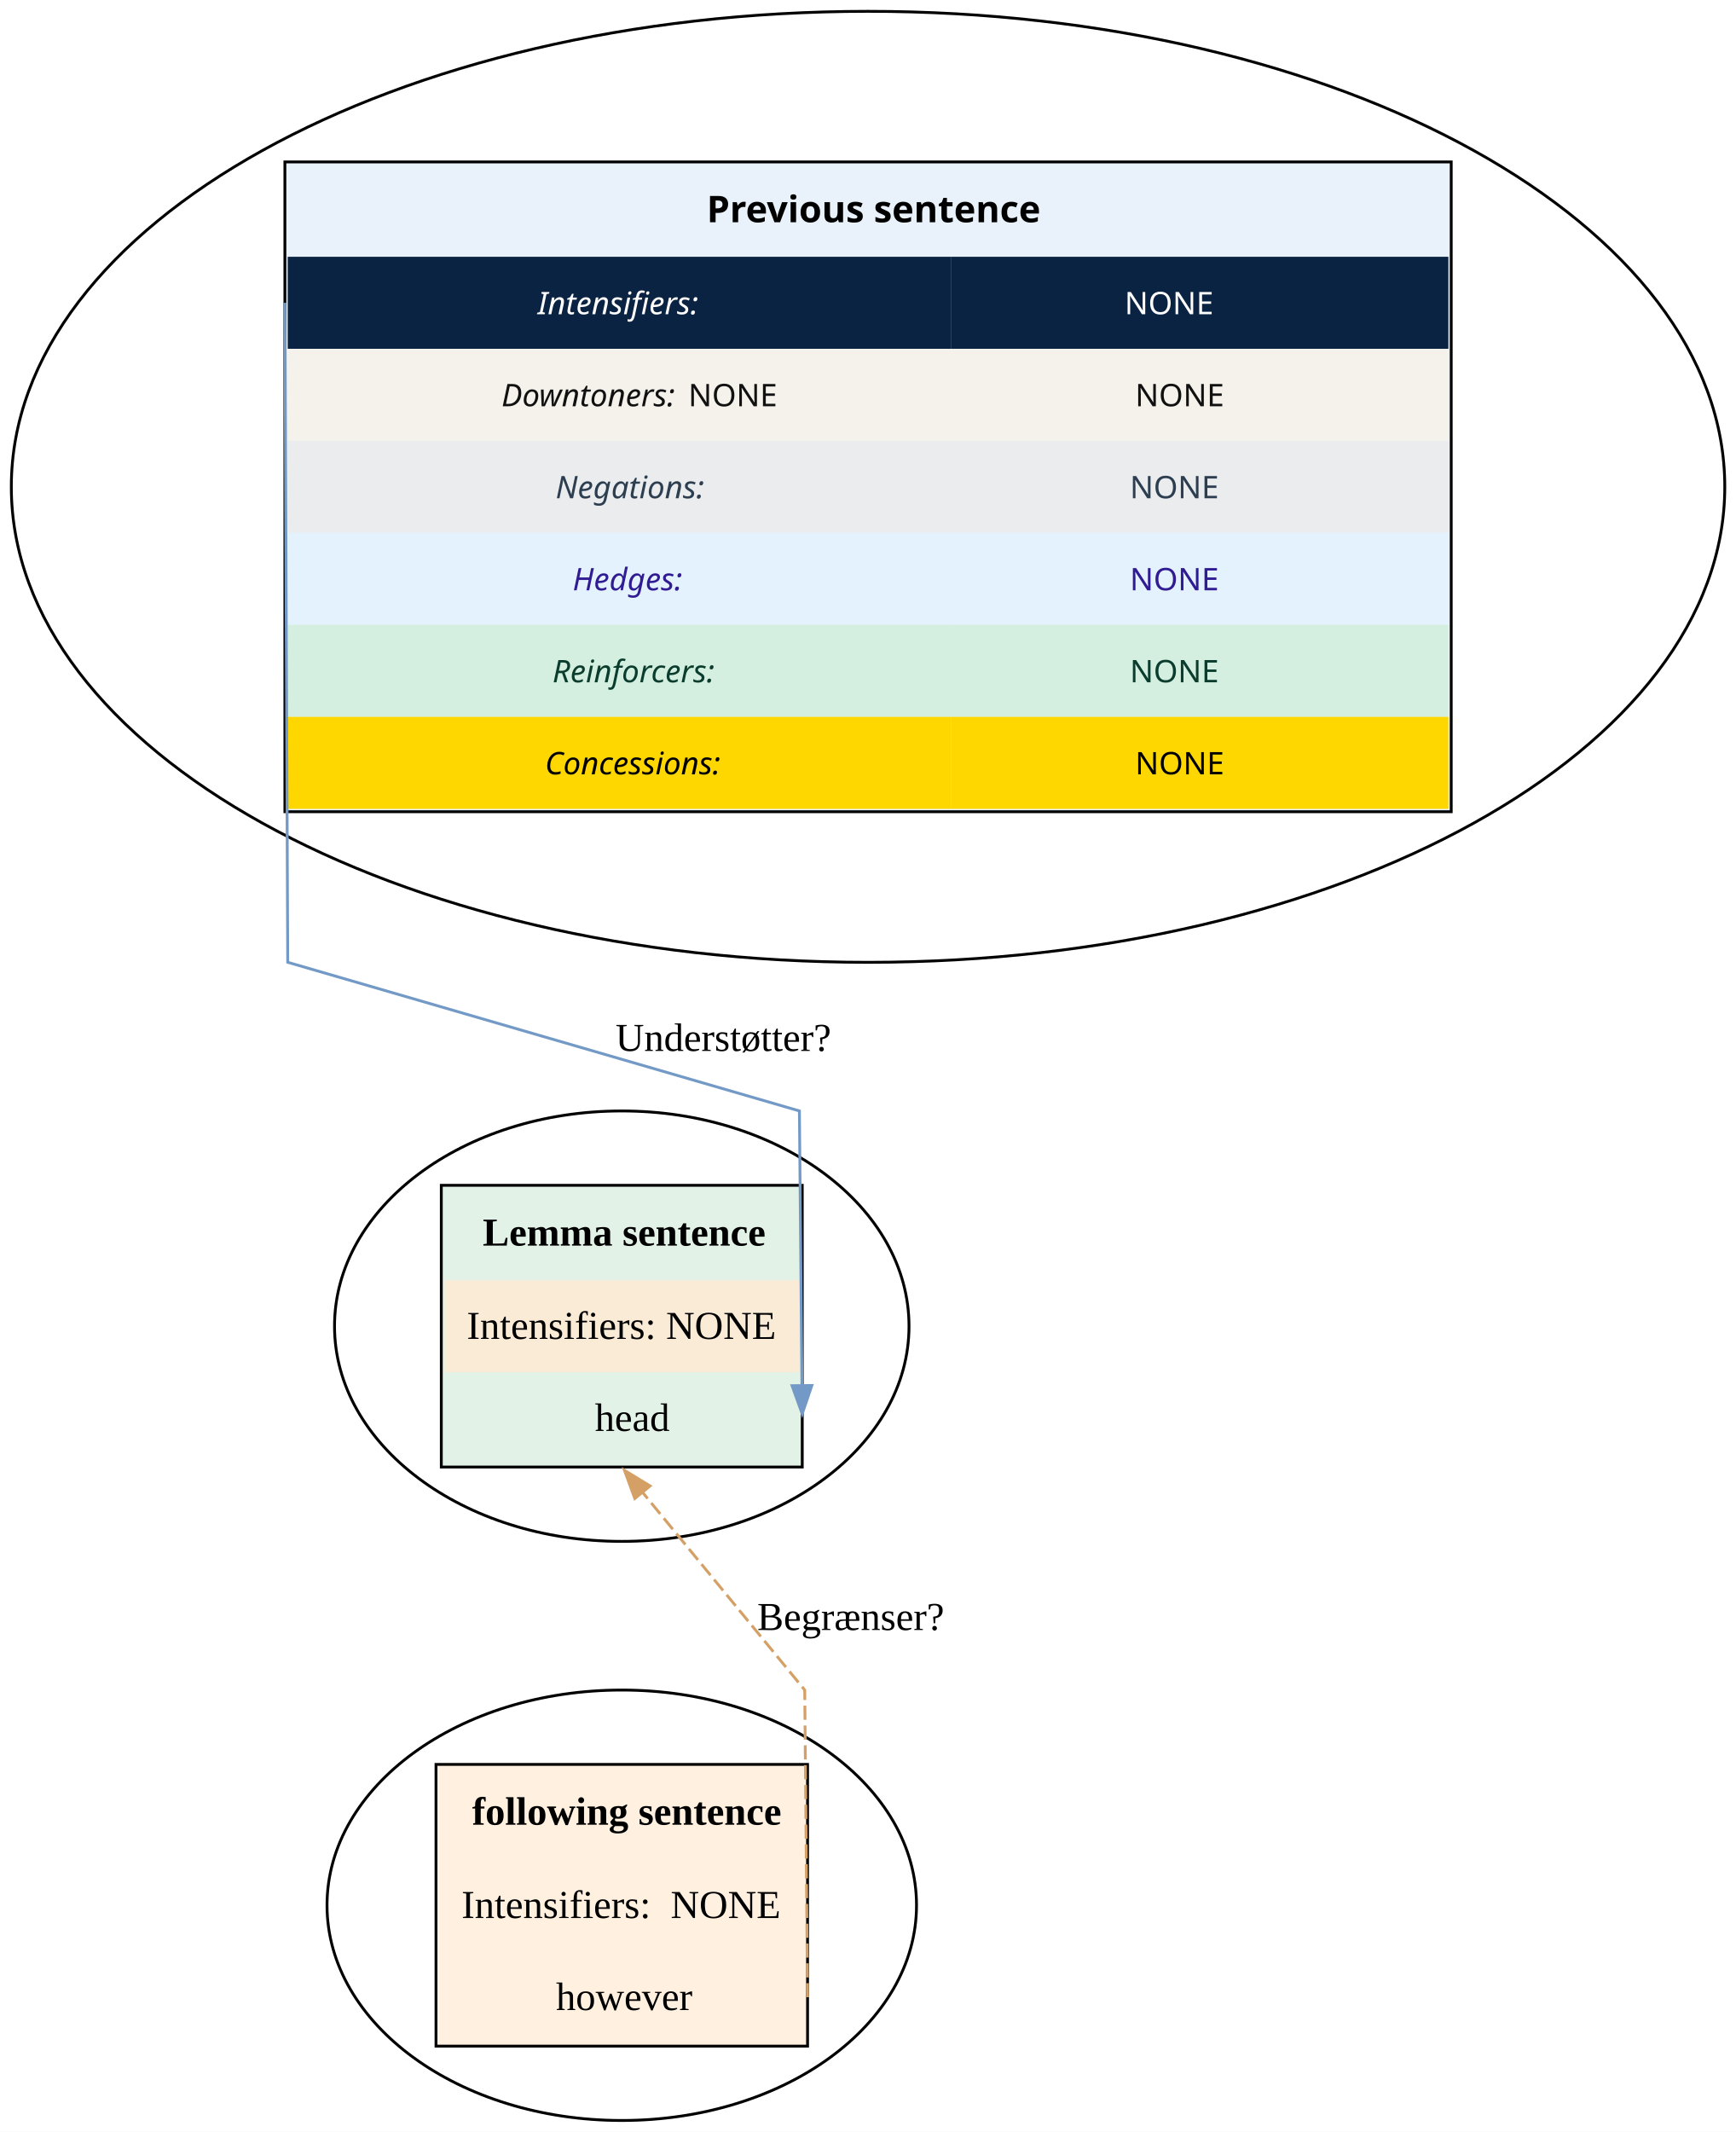
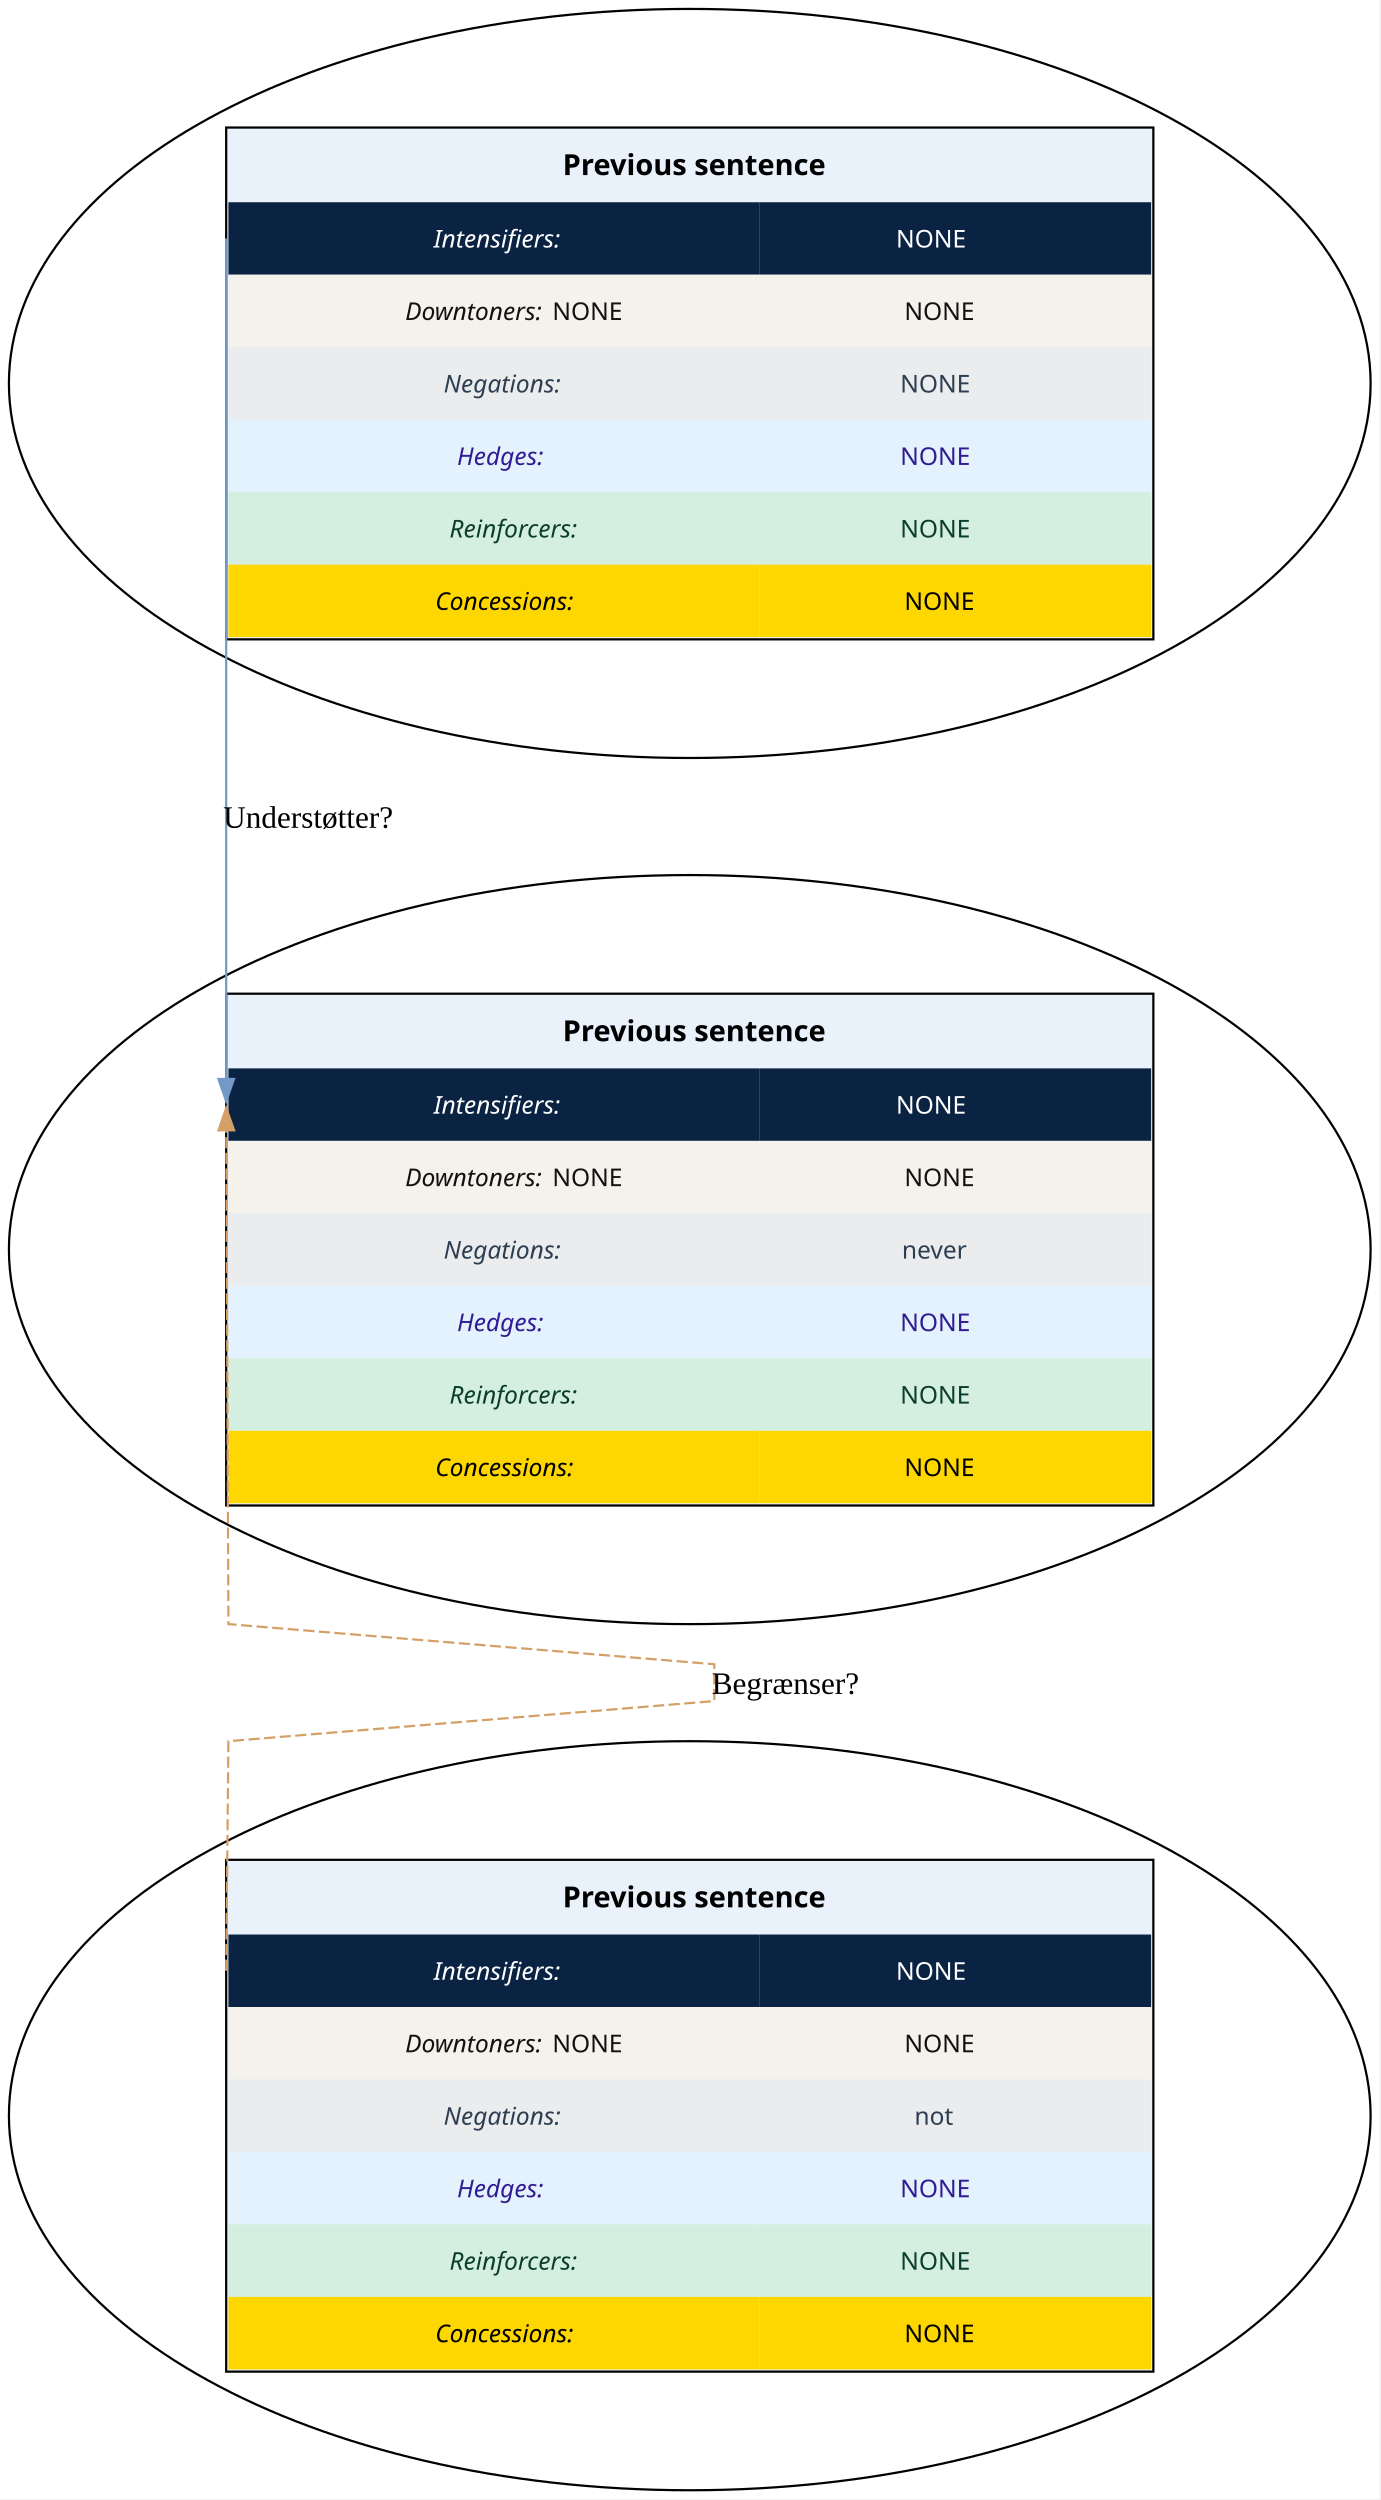
- <svg xmlns="http://www.w3.org/2000/svg" width="613pt" height="753pt" viewBox="0.00 0.00 613.00 753.00">
-   <g id="graph0" class="graph" transform="scale(1 1) rotate(0) translate(4 748.93)">
-     <polygon fill="white" stroke="none" points="-4,4 -4,-748.93 609.28,-748.93 609.28,4 -4,4" />
+ <svg xmlns="http://www.w3.org/2000/svg" width="619pt" height="1121pt" viewBox="0.00 0.00 619.00 1121.00">
+   <g id="graph0" class="graph" transform="scale(1 1) rotate(0) translate(4 1116.63)">
+     <polygon fill="white" stroke="none" points="-4,4 -4,-1116.63 614.59,-1116.63 614.59,4 -4,4" />
    <g id="node1" class="node">
-       <ellipse fill="none" stroke="black" cx="302.64" cy="-576.99" rx="302.64" ry="167.94" />
-       <polygon fill="#e9f1fa" stroke="none" points="96.64,-462.24 96.64,-691.74 508.64,-691.74 508.64,-462.24 96.64,-462.24" />
-       <polygon fill="none" stroke="black" points="96.64,-462.24 96.64,-691.74 508.64,-691.74 508.64,-462.24 96.64,-462.24" />
-       <text xml:space="preserve" text-anchor="start" x="241.89" y="-670.44" font-family="Times New Roman,serif" font-size="14.00"> </text>
-       <text xml:space="preserve" text-anchor="start" x="245.64" y="-670.44" font-family="Tahoma" font-weight="bold" font-size="13.00" fill="#000000">Previous sentence</text>
-       <polygon fill="#0a2342" stroke="none" points="97.64,-625.74 97.64,-658.24 331.89,-658.24 331.89,-625.74 97.64,-625.74" />
-       <text xml:space="preserve" text-anchor="start" x="122.14" y="-637.94" font-family="Tahoma" font-size="11.00" fill="#ffffff">                 </text>
-       <text xml:space="preserve" text-anchor="start" x="185.89" y="-637.94" font-family="Tahoma" font-style="italic" font-size="11.00" fill="#ffffff">Intensifiers: </text>
-       <text xml:space="preserve" text-anchor="start" x="247.39" y="-637.94" font-family="Times New Roman,serif" font-size="14.00">                </text>
-       <polygon fill="#0a2342" stroke="none" points="331.89,-625.74 331.89,-658.24 507.64,-658.24 507.64,-625.74 331.89,-625.74" />
-       <text xml:space="preserve" text-anchor="start" x="341.77" y="-637.94" font-family="Tahoma" font-size="11.00" fill="#ffffff">                  NONE</text>
-       <text xml:space="preserve" text-anchor="start" x="437.77" y="-637.94" font-family="Times New Roman,serif" font-size="14.00">                </text>
-       <polygon fill="#f5f2eb" stroke="none" points="97.64,-593.24 97.64,-625.74 331.89,-625.74 331.89,-593.24 97.64,-593.24" />
-       <text xml:space="preserve" text-anchor="start" x="105.64" y="-605.44" font-family="Times New Roman,serif" font-size="14.00"> </text>
-       <text xml:space="preserve" text-anchor="start" x="109.39" y="-605.44" font-family="Tahoma" font-size="11.00" fill="#111111">                 </text>
-       <text xml:space="preserve" text-anchor="start" x="173.14" y="-605.44" font-family="Tahoma" font-style="italic" font-size="11.00" fill="#111111">Downtoners: </text>
-       <text xml:space="preserve" text-anchor="start" x="239.14" y="-605.44" font-family="Tahoma" font-size="11.00" fill="#111111">NONE</text>
-       <text xml:space="preserve" text-anchor="start" x="267.64" y="-605.44" font-family="Times New Roman,serif" font-size="14.00">               </text>
-       <polygon fill="#f5f2eb" stroke="none" points="331.89,-593.24 331.89,-625.74 507.64,-625.74 507.64,-593.24 331.89,-593.24" />
-       <text xml:space="preserve" text-anchor="start" x="341.77" y="-605.44" font-family="Times New Roman,serif" font-size="14.00"> </text>
-       <text xml:space="preserve" text-anchor="start" x="345.52" y="-605.44" font-family="Tahoma" font-size="11.00" fill="#111111">                  NONE</text>
-       <text xml:space="preserve" text-anchor="start" x="441.52" y="-605.44" font-family="Times New Roman,serif" font-size="14.00">               </text>
-       <polygon fill="#eaecee" stroke="none" points="97.64,-560.74 97.64,-593.24 331.89,-593.24 331.89,-560.74 97.64,-560.74" />
-       <text xml:space="preserve" text-anchor="start" x="121.02" y="-572.94" font-family="Times New Roman,serif" font-size="14.00"> </text>
-       <text xml:space="preserve" text-anchor="start" x="124.77" y="-572.94" font-family="Tahoma" font-size="11.00" fill="#2c3e50">                  </text>
-       <text xml:space="preserve" text-anchor="start" x="192.27" y="-572.94" font-family="Tahoma" font-style="italic" font-size="11.00" fill="#2c3e50">Negations: </text>
-       <text xml:space="preserve" text-anchor="start" x="248.52" y="-572.94" font-family="Times New Roman,serif" font-size="14.00">                </text>
-       <polygon fill="#eaecee" stroke="none" points="331.89,-560.74 331.89,-593.24 507.64,-593.24 507.64,-560.74 331.89,-560.74" />
-       <text xml:space="preserve" text-anchor="start" x="339.89" y="-572.94" font-family="Times New Roman,serif" font-size="14.00"> </text>
-       <text xml:space="preserve" text-anchor="start" x="343.64" y="-572.94" font-family="Tahoma" font-size="11.00" fill="#2c3e50">                  NONE</text>
-       <text xml:space="preserve" text-anchor="start" x="439.64" y="-572.94" font-family="Times New Roman,serif" font-size="14.00">                </text>
-       <polygon fill="#e3f2fd" stroke="none" points="97.64,-528.24 97.64,-560.74 331.89,-560.74 331.89,-528.24 97.64,-528.24" />
-       <text xml:space="preserve" text-anchor="start" x="127.02" y="-540.44" font-family="Times New Roman,serif" font-size="14.00"> </text>
-       <text xml:space="preserve" text-anchor="start" x="130.77" y="-540.44" font-family="Tahoma" font-size="11.00" fill="#311b92">                  </text>
-       <text xml:space="preserve" text-anchor="start" x="198.27" y="-540.44" font-family="Tahoma" font-style="italic" font-size="11.00" fill="#311b92">Hedges: </text>
-       <text xml:space="preserve" text-anchor="start" x="242.52" y="-540.44" font-family="Times New Roman,serif" font-size="14.00">                </text>
-       <polygon fill="#e3f2fd" stroke="none" points="331.89,-528.24 331.89,-560.74 507.64,-560.74 507.64,-528.24 331.89,-528.24" />
-       <text xml:space="preserve" text-anchor="start" x="339.89" y="-540.44" font-family="Times New Roman,serif" font-size="14.00"> </text>
-       <text xml:space="preserve" text-anchor="start" x="343.64" y="-540.44" font-family="Tahoma" font-size="11.00" fill="#311b92">                  NONE</text>
-       <text xml:space="preserve" text-anchor="start" x="439.64" y="-540.44" font-family="Times New Roman,serif" font-size="14.00">                </text>
-       <polygon fill="#d4efdf" stroke="none" points="97.64,-495.74 97.64,-528.24 331.89,-528.24 331.89,-495.74 97.64,-495.74" />
-       <text xml:space="preserve" text-anchor="start" x="116.14" y="-507.94" font-family="Times New Roman,serif" font-size="14.00"> </text>
-       <text xml:space="preserve" text-anchor="start" x="119.89" y="-507.94" font-family="Tahoma" font-size="11.00" fill="#0b3d2e">                   </text>
-       <text xml:space="preserve" text-anchor="start" x="191.14" y="-507.94" font-family="Tahoma" font-style="italic" font-size="11.00" fill="#0b3d2e">Reinforcers: </text>
-       <text xml:space="preserve" text-anchor="start" x="253.39" y="-507.94" font-family="Times New Roman,serif" font-size="14.00">                </text>
-       <polygon fill="#d4efdf" stroke="none" points="331.89,-495.74 331.89,-528.24 507.64,-528.24 507.64,-495.74 331.89,-495.74" />
-       <text xml:space="preserve" text-anchor="start" x="339.89" y="-507.94" font-family="Times New Roman,serif" font-size="14.00"> </text>
-       <text xml:space="preserve" text-anchor="start" x="343.64" y="-507.94" font-family="Tahoma" font-size="11.00" fill="#0b3d2e">                  NONE</text>
-       <text xml:space="preserve" text-anchor="start" x="439.64" y="-507.94" font-family="Times New Roman,serif" font-size="14.00">                </text>
-       <polygon fill="#ffd700" stroke="none" points="97.64,-463.24 97.64,-495.74 331.89,-495.74 331.89,-463.24 97.64,-463.24" />
-       <text xml:space="preserve" text-anchor="start" x="117.27" y="-475.44" font-family="Times New Roman,serif" font-size="14.00"> </text>
-       <text xml:space="preserve" text-anchor="start" x="121.02" y="-475.44" font-family="Tahoma" font-size="11.00" fill="#000000">                  </text>
-       <text xml:space="preserve" text-anchor="start" x="188.52" y="-475.44" font-family="Tahoma" font-style="italic" font-size="11.00" fill="#000000">Concessions: </text>
-       <text xml:space="preserve" text-anchor="start" x="256.02" y="-475.44" font-family="Times New Roman,serif" font-size="14.00">               </text>
-       <polygon fill="#ffd700" stroke="none" points="331.89,-463.24 331.89,-495.74 507.64,-495.74 507.64,-463.24 331.89,-463.24" />
-       <text xml:space="preserve" text-anchor="start" x="341.77" y="-475.44" font-family="Times New Roman,serif" font-size="14.00"> </text>
-       <text xml:space="preserve" text-anchor="start" x="345.52" y="-475.44" font-family="Tahoma" font-size="11.00" fill="#000000">                  NONE</text>
-       <text xml:space="preserve" text-anchor="start" x="441.52" y="-475.44" font-family="Times New Roman,serif" font-size="14.00">               </text>
+       <ellipse fill="none" stroke="black" cx="305.29" cy="-944.69" rx="305.29" ry="167.94" />
+       <polygon fill="#e9f1fa" stroke="none" points="97.42,-829.94 97.42,-1059.44 513.17,-1059.44 513.17,-829.94 97.42,-829.94" />
+       <polygon fill="none" stroke="black" points="97.42,-829.94 97.42,-1059.44 513.17,-1059.44 513.17,-829.94 97.42,-829.94" />
+       <text xml:space="preserve" text-anchor="start" x="244.54" y="-1038.14" font-family="Times New Roman,serif" font-size="14.00"> </text>
+       <text xml:space="preserve" text-anchor="start" x="248.29" y="-1038.14" font-family="Tahoma" font-weight="bold" font-size="13.00" fill="#000000">Previous sentence</text>
+       <polygon fill="#0a2342" stroke="none" points="98.42,-993.44 98.42,-1025.94 336.42,-1025.94 336.42,-993.44 98.42,-993.44" />
+       <text xml:space="preserve" text-anchor="start" x="122.92" y="-1005.64" font-family="Tahoma" font-size="11.00" fill="#ffffff">                  </text>
+       <text xml:space="preserve" text-anchor="start" x="190.42" y="-1005.64" font-family="Tahoma" font-style="italic" font-size="11.00" fill="#ffffff">Intensifiers: </text>
+       <text xml:space="preserve" text-anchor="start" x="251.92" y="-1005.64" font-family="Times New Roman,serif" font-size="14.00">                </text>
+       <polygon fill="#0a2342" stroke="none" points="336.42,-993.44 336.42,-1025.94 512.17,-1025.94 512.17,-993.44 336.42,-993.44" />
+       <text xml:space="preserve" text-anchor="start" x="346.29" y="-1005.64" font-family="Tahoma" font-size="11.00" fill="#ffffff">                  NONE</text>
+       <text xml:space="preserve" text-anchor="start" x="442.29" y="-1005.64" font-family="Times New Roman,serif" font-size="14.00">                </text>
+       <polygon fill="#f5f2eb" stroke="none" points="98.42,-960.94 98.42,-993.44 336.42,-993.44 336.42,-960.94 98.42,-960.94" />
+       <text xml:space="preserve" text-anchor="start" x="106.42" y="-973.14" font-family="Times New Roman,serif" font-size="14.00"> </text>
+       <text xml:space="preserve" text-anchor="start" x="110.17" y="-973.14" font-family="Tahoma" font-size="11.00" fill="#111111">                  </text>
+       <text xml:space="preserve" text-anchor="start" x="177.67" y="-973.14" font-family="Tahoma" font-style="italic" font-size="11.00" fill="#111111">Downtoners: </text>
+       <text xml:space="preserve" text-anchor="start" x="243.67" y="-973.14" font-family="Tahoma" font-size="11.00" fill="#111111">NONE</text>
+       <text xml:space="preserve" text-anchor="start" x="272.17" y="-973.14" font-family="Times New Roman,serif" font-size="14.00">               </text>
+       <polygon fill="#f5f2eb" stroke="none" points="336.42,-960.94 336.42,-993.44 512.17,-993.44 512.17,-960.94 336.42,-960.94" />
+       <text xml:space="preserve" text-anchor="start" x="346.29" y="-973.14" font-family="Times New Roman,serif" font-size="14.00"> </text>
+       <text xml:space="preserve" text-anchor="start" x="350.04" y="-973.14" font-family="Tahoma" font-size="11.00" fill="#111111">                  NONE</text>
+       <text xml:space="preserve" text-anchor="start" x="446.04" y="-973.14" font-family="Times New Roman,serif" font-size="14.00">               </text>
+       <polygon fill="#eaecee" stroke="none" points="98.42,-928.44 98.42,-960.94 336.42,-960.94 336.42,-928.44 98.42,-928.44" />
+       <text xml:space="preserve" text-anchor="start" x="123.67" y="-940.64" font-family="Times New Roman,serif" font-size="14.00"> </text>
+       <text xml:space="preserve" text-anchor="start" x="127.42" y="-940.64" font-family="Tahoma" font-size="11.00" fill="#2c3e50">                  </text>
+       <text xml:space="preserve" text-anchor="start" x="194.92" y="-940.64" font-family="Tahoma" font-style="italic" font-size="11.00" fill="#2c3e50">Negations: </text>
+       <text xml:space="preserve" text-anchor="start" x="251.17" y="-940.64" font-family="Times New Roman,serif" font-size="14.00">                </text>
+       <polygon fill="#eaecee" stroke="none" points="336.42,-928.44 336.42,-960.94 512.17,-960.94 512.17,-928.44 336.42,-928.44" />
+       <text xml:space="preserve" text-anchor="start" x="344.42" y="-940.64" font-family="Times New Roman,serif" font-size="14.00"> </text>
+       <text xml:space="preserve" text-anchor="start" x="348.17" y="-940.64" font-family="Tahoma" font-size="11.00" fill="#2c3e50">                  NONE</text>
+       <text xml:space="preserve" text-anchor="start" x="444.17" y="-940.64" font-family="Times New Roman,serif" font-size="14.00">                </text>
+       <polygon fill="#e3f2fd" stroke="none" points="98.42,-895.94 98.42,-928.44 336.42,-928.44 336.42,-895.94 98.42,-895.94" />
+       <text xml:space="preserve" text-anchor="start" x="129.67" y="-908.14" font-family="Times New Roman,serif" font-size="14.00"> </text>
+       <text xml:space="preserve" text-anchor="start" x="133.42" y="-908.14" font-family="Tahoma" font-size="11.00" fill="#311b92">                  </text>
+       <text xml:space="preserve" text-anchor="start" x="200.92" y="-908.14" font-family="Tahoma" font-style="italic" font-size="11.00" fill="#311b92">Hedges: </text>
+       <text xml:space="preserve" text-anchor="start" x="245.17" y="-908.14" font-family="Times New Roman,serif" font-size="14.00">                </text>
+       <polygon fill="#e3f2fd" stroke="none" points="336.42,-895.94 336.42,-928.44 512.17,-928.44 512.17,-895.94 336.42,-895.94" />
+       <text xml:space="preserve" text-anchor="start" x="344.42" y="-908.14" font-family="Times New Roman,serif" font-size="14.00"> </text>
+       <text xml:space="preserve" text-anchor="start" x="348.17" y="-908.14" font-family="Tahoma" font-size="11.00" fill="#311b92">                  NONE</text>
+       <text xml:space="preserve" text-anchor="start" x="444.17" y="-908.14" font-family="Times New Roman,serif" font-size="14.00">                </text>
+       <polygon fill="#d4efdf" stroke="none" points="98.42,-863.44 98.42,-895.94 336.42,-895.94 336.42,-863.44 98.42,-863.44" />
+       <text xml:space="preserve" text-anchor="start" x="115.04" y="-875.64" font-family="Times New Roman,serif" font-size="14.00"> </text>
+       <text xml:space="preserve" text-anchor="start" x="118.79" y="-875.64" font-family="Tahoma" font-size="11.00" fill="#0b3d2e">                     </text>
+       <text xml:space="preserve" text-anchor="start" x="197.54" y="-875.64" font-family="Tahoma" font-style="italic" font-size="11.00" fill="#0b3d2e">Reinforcers: </text>
+       <text xml:space="preserve" text-anchor="start" x="259.79" y="-875.64" font-family="Times New Roman,serif" font-size="14.00">                </text>
+       <polygon fill="#d4efdf" stroke="none" points="336.42,-863.44 336.42,-895.94 512.17,-895.94 512.17,-863.44 336.42,-863.44" />
+       <text xml:space="preserve" text-anchor="start" x="344.42" y="-875.64" font-family="Times New Roman,serif" font-size="14.00"> </text>
+       <text xml:space="preserve" text-anchor="start" x="348.17" y="-875.64" font-family="Tahoma" font-size="11.00" fill="#0b3d2e">                  NONE</text>
+       <text xml:space="preserve" text-anchor="start" x="444.17" y="-875.64" font-family="Times New Roman,serif" font-size="14.00">                </text>
+       <polygon fill="#ffd700" stroke="none" points="98.42,-830.94 98.42,-863.44 336.42,-863.44 336.42,-830.94 98.42,-830.94" />
+       <text xml:space="preserve" text-anchor="start" x="119.92" y="-843.14" font-family="Times New Roman,serif" font-size="14.00"> </text>
+       <text xml:space="preserve" text-anchor="start" x="123.67" y="-843.14" font-family="Tahoma" font-size="11.00" fill="#000000">                  </text>
+       <text xml:space="preserve" text-anchor="start" x="191.17" y="-843.14" font-family="Tahoma" font-style="italic" font-size="11.00" fill="#000000">Concessions: </text>
+       <text xml:space="preserve" text-anchor="start" x="258.67" y="-843.14" font-family="Times New Roman,serif" font-size="14.00">               </text>
+       <polygon fill="#ffd700" stroke="none" points="336.42,-830.94 336.42,-863.44 512.17,-863.44 512.17,-830.94 336.42,-830.94" />
+       <text xml:space="preserve" text-anchor="start" x="346.29" y="-843.14" font-family="Times New Roman,serif" font-size="14.00"> </text>
+       <text xml:space="preserve" text-anchor="start" x="350.04" y="-843.14" font-family="Tahoma" font-size="11.00" fill="#000000">                  NONE</text>
+       <text xml:space="preserve" text-anchor="start" x="446.04" y="-843.14" font-family="Times New Roman,serif" font-size="14.00">               </text>
    </g>
    <g id="node2" class="node">
-       <ellipse fill="none" stroke="black" cx="215.64" cy="-280.54" rx="101.47" ry="76.01" />
-       <polygon fill="#e3f2e7" stroke="none" points="151.89,-230.79 151.89,-330.29 279.39,-330.29 279.39,-230.79 151.89,-230.79" />
-       <polygon fill="none" stroke="black" points="151.89,-230.79 151.89,-330.29 279.39,-330.29 279.39,-230.79 151.89,-230.79" />
-       <text xml:space="preserve" text-anchor="start" x="166.52" y="-308.99" font-family="Times New Roman,serif" font-weight="bold" font-size="14.00">Lemma sentence</text>
-       <polygon fill="#faebd7" stroke="none" points="152.89,-264.29 152.89,-296.79 278.39,-296.79 278.39,-264.29 152.89,-264.29" />
-       <text xml:space="preserve" text-anchor="start" x="160.89" y="-276.04" font-family="Times New Roman,serif" font-size="14.00">Intensifiers: NONE </text>
-       <text xml:space="preserve" text-anchor="start" x="199.14" y="-243.54" font-family="Times New Roman,serif" font-size="14.00">  head</text>
+       <ellipse fill="none" stroke="black" cx="305.29" cy="-556.31" rx="305.29" ry="167.94" />
+       <polygon fill="#e9f1fa" stroke="none" points="97.42,-441.56 97.42,-671.06 513.17,-671.06 513.17,-441.56 97.42,-441.56" />
+       <polygon fill="none" stroke="black" points="97.42,-441.56 97.42,-671.06 513.17,-671.06 513.17,-441.56 97.42,-441.56" />
+       <text xml:space="preserve" text-anchor="start" x="244.54" y="-649.76" font-family="Times New Roman,serif" font-size="14.00"> </text>
+       <text xml:space="preserve" text-anchor="start" x="248.29" y="-649.76" font-family="Tahoma" font-weight="bold" font-size="13.00" fill="#000000">Previous sentence</text>
+       <polygon fill="#0a2342" stroke="none" points="98.42,-605.06 98.42,-637.56 336.42,-637.56 336.42,-605.06 98.42,-605.06" />
+       <text xml:space="preserve" text-anchor="start" x="122.92" y="-617.26" font-family="Tahoma" font-size="11.00" fill="#ffffff">                  </text>
+       <text xml:space="preserve" text-anchor="start" x="190.42" y="-617.26" font-family="Tahoma" font-style="italic" font-size="11.00" fill="#ffffff">Intensifiers: </text>
+       <text xml:space="preserve" text-anchor="start" x="251.92" y="-617.26" font-family="Times New Roman,serif" font-size="14.00">                </text>
+       <polygon fill="#0a2342" stroke="none" points="336.42,-605.06 336.42,-637.56 512.17,-637.56 512.17,-605.06 336.42,-605.06" />
+       <text xml:space="preserve" text-anchor="start" x="346.29" y="-617.26" font-family="Tahoma" font-size="11.00" fill="#ffffff">                  NONE</text>
+       <text xml:space="preserve" text-anchor="start" x="442.29" y="-617.26" font-family="Times New Roman,serif" font-size="14.00">                </text>
+       <polygon fill="#f5f2eb" stroke="none" points="98.42,-572.56 98.42,-605.06 336.42,-605.06 336.42,-572.56 98.42,-572.56" />
+       <text xml:space="preserve" text-anchor="start" x="106.42" y="-584.76" font-family="Times New Roman,serif" font-size="14.00"> </text>
+       <text xml:space="preserve" text-anchor="start" x="110.17" y="-584.76" font-family="Tahoma" font-size="11.00" fill="#111111">                  </text>
+       <text xml:space="preserve" text-anchor="start" x="177.67" y="-584.76" font-family="Tahoma" font-style="italic" font-size="11.00" fill="#111111">Downtoners: </text>
+       <text xml:space="preserve" text-anchor="start" x="243.67" y="-584.76" font-family="Tahoma" font-size="11.00" fill="#111111">NONE</text>
+       <text xml:space="preserve" text-anchor="start" x="272.17" y="-584.76" font-family="Times New Roman,serif" font-size="14.00">               </text>
+       <polygon fill="#f5f2eb" stroke="none" points="336.42,-572.56 336.42,-605.06 512.17,-605.06 512.17,-572.56 336.42,-572.56" />
+       <text xml:space="preserve" text-anchor="start" x="346.29" y="-584.76" font-family="Times New Roman,serif" font-size="14.00"> </text>
+       <text xml:space="preserve" text-anchor="start" x="350.04" y="-584.76" font-family="Tahoma" font-size="11.00" fill="#111111">                  NONE</text>
+       <text xml:space="preserve" text-anchor="start" x="446.04" y="-584.76" font-family="Times New Roman,serif" font-size="14.00">               </text>
+       <polygon fill="#eaecee" stroke="none" points="98.42,-540.06 98.42,-572.56 336.42,-572.56 336.42,-540.06 98.42,-540.06" />
+       <text xml:space="preserve" text-anchor="start" x="123.67" y="-552.26" font-family="Times New Roman,serif" font-size="14.00"> </text>
+       <text xml:space="preserve" text-anchor="start" x="127.42" y="-552.26" font-family="Tahoma" font-size="11.00" fill="#2c3e50">                  </text>
+       <text xml:space="preserve" text-anchor="start" x="194.92" y="-552.26" font-family="Tahoma" font-style="italic" font-size="11.00" fill="#2c3e50">Negations: </text>
+       <text xml:space="preserve" text-anchor="start" x="251.17" y="-552.26" font-family="Times New Roman,serif" font-size="14.00">                </text>
+       <polygon fill="#eaecee" stroke="none" points="336.42,-540.06 336.42,-572.56 512.17,-572.56 512.17,-540.06 336.42,-540.06" />
+       <text xml:space="preserve" text-anchor="start" x="345.17" y="-552.26" font-family="Times New Roman,serif" font-size="14.00"> </text>
+       <text xml:space="preserve" text-anchor="start" x="348.92" y="-552.26" font-family="Tahoma" font-size="11.00" fill="#2c3e50">                  never</text>
+       <text xml:space="preserve" text-anchor="start" x="443.42" y="-552.26" font-family="Times New Roman,serif" font-size="14.00">                </text>
+       <polygon fill="#e3f2fd" stroke="none" points="98.42,-507.56 98.42,-540.06 336.42,-540.06 336.42,-507.56 98.42,-507.56" />
+       <text xml:space="preserve" text-anchor="start" x="129.67" y="-519.76" font-family="Times New Roman,serif" font-size="14.00"> </text>
+       <text xml:space="preserve" text-anchor="start" x="133.42" y="-519.76" font-family="Tahoma" font-size="11.00" fill="#311b92">                  </text>
+       <text xml:space="preserve" text-anchor="start" x="200.92" y="-519.76" font-family="Tahoma" font-style="italic" font-size="11.00" fill="#311b92">Hedges: </text>
+       <text xml:space="preserve" text-anchor="start" x="245.17" y="-519.76" font-family="Times New Roman,serif" font-size="14.00">                </text>
+       <polygon fill="#e3f2fd" stroke="none" points="336.42,-507.56 336.42,-540.06 512.17,-540.06 512.17,-507.56 336.42,-507.56" />
+       <text xml:space="preserve" text-anchor="start" x="344.42" y="-519.76" font-family="Times New Roman,serif" font-size="14.00"> </text>
+       <text xml:space="preserve" text-anchor="start" x="348.17" y="-519.76" font-family="Tahoma" font-size="11.00" fill="#311b92">                  NONE</text>
+       <text xml:space="preserve" text-anchor="start" x="444.17" y="-519.76" font-family="Times New Roman,serif" font-size="14.00">                </text>
+       <polygon fill="#d4efdf" stroke="none" points="98.42,-475.06 98.42,-507.56 336.42,-507.56 336.42,-475.06 98.42,-475.06" />
+       <text xml:space="preserve" text-anchor="start" x="115.04" y="-487.26" font-family="Times New Roman,serif" font-size="14.00"> </text>
+       <text xml:space="preserve" text-anchor="start" x="118.79" y="-487.26" font-family="Tahoma" font-size="11.00" fill="#0b3d2e">                     </text>
+       <text xml:space="preserve" text-anchor="start" x="197.54" y="-487.26" font-family="Tahoma" font-style="italic" font-size="11.00" fill="#0b3d2e">Reinforcers: </text>
+       <text xml:space="preserve" text-anchor="start" x="259.79" y="-487.26" font-family="Times New Roman,serif" font-size="14.00">                </text>
+       <polygon fill="#d4efdf" stroke="none" points="336.42,-475.06 336.42,-507.56 512.17,-507.56 512.17,-475.06 336.42,-475.06" />
+       <text xml:space="preserve" text-anchor="start" x="344.42" y="-487.26" font-family="Times New Roman,serif" font-size="14.00"> </text>
+       <text xml:space="preserve" text-anchor="start" x="348.17" y="-487.26" font-family="Tahoma" font-size="11.00" fill="#0b3d2e">                  NONE</text>
+       <text xml:space="preserve" text-anchor="start" x="444.17" y="-487.26" font-family="Times New Roman,serif" font-size="14.00">                </text>
+       <polygon fill="#ffd700" stroke="none" points="98.42,-442.56 98.42,-475.06 336.42,-475.06 336.42,-442.56 98.42,-442.56" />
+       <text xml:space="preserve" text-anchor="start" x="119.92" y="-454.76" font-family="Times New Roman,serif" font-size="14.00"> </text>
+       <text xml:space="preserve" text-anchor="start" x="123.67" y="-454.76" font-family="Tahoma" font-size="11.00" fill="#000000">                  </text>
+       <text xml:space="preserve" text-anchor="start" x="191.17" y="-454.76" font-family="Tahoma" font-style="italic" font-size="11.00" fill="#000000">Concessions: </text>
+       <text xml:space="preserve" text-anchor="start" x="258.67" y="-454.76" font-family="Times New Roman,serif" font-size="14.00">               </text>
+       <polygon fill="#ffd700" stroke="none" points="336.42,-442.56 336.42,-475.06 512.17,-475.06 512.17,-442.56 336.42,-442.56" />
+       <text xml:space="preserve" text-anchor="start" x="346.29" y="-454.76" font-family="Times New Roman,serif" font-size="14.00"> </text>
+       <text xml:space="preserve" text-anchor="start" x="350.04" y="-454.76" font-family="Tahoma" font-size="11.00" fill="#000000">                  NONE</text>
+       <text xml:space="preserve" text-anchor="start" x="446.04" y="-454.76" font-family="Times New Roman,serif" font-size="14.00">               </text>
    </g>
    <g id="edge1" class="edge">
-       <path fill="none" stroke="#739ac6" d="M96.64,-641.99C96.64,-641.99 97.64,-409.06 97.64,-409.06 97.64,-409.06 278.39,-356.56 278.39,-356.56 278.39,-356.56 279.03,-286.97 279.29,-259.25" />
-       <polygon fill="#739ac6" stroke="#739ac6" points="282.79,-259.59 279.38,-249.56 275.79,-259.52 282.79,-259.59" />
-       <text xml:space="preserve" text-anchor="middle" x="251.52" y="-377.76" font-family="Times New Roman,serif" font-size="14.00">Understøtter?</text>
+       <path fill="none" stroke="#739ac6" d="M97.42,-1009.69C97.42,-1009.69 97.42,-696.2 97.42,-632.52" />
+       <polygon fill="#739ac6" stroke="#739ac6" points="100.92,-632.83 97.42,-622.83 93.92,-632.83 100.92,-632.83" />
+       <text xml:space="preserve" text-anchor="middle" x="134.17" y="-745.45" font-family="Times New Roman,serif" font-size="14.00">Understøtter?</text>
    </g>
    <g id="node3" class="node">
-       <ellipse fill="none" stroke="black" cx="215.64" cy="-76.01" rx="104.12" ry="76.01" />
-       <polygon fill="#fff0df" stroke="none" points="150.02,-26.26 150.02,-125.76 281.27,-125.76 281.27,-26.26 150.02,-26.26" />
-       <polygon fill="none" stroke="black" points="150.02,-26.26 150.02,-125.76 281.27,-125.76 281.27,-26.26 150.02,-26.26" />
-       <text xml:space="preserve" text-anchor="start" x="162.77" y="-104.46" font-family="Times New Roman,serif" font-weight="bold" font-size="14.00">following sentence</text>
-       <text xml:space="preserve" text-anchor="start" x="159.02" y="-71.51" font-family="Times New Roman,serif" font-size="14.00">Intensifiers:  NONE </text>
-       <text xml:space="preserve" text-anchor="start" x="192.39" y="-39.01" font-family="Times New Roman,serif" font-size="14.00">however</text>
+       <ellipse fill="none" stroke="black" cx="305.29" cy="-167.94" rx="305.29" ry="167.94" />
+       <polygon fill="#e9f1fa" stroke="none" points="97.42,-53.19 97.42,-282.69 513.17,-282.69 513.17,-53.19 97.42,-53.19" />
+       <polygon fill="none" stroke="black" points="97.42,-53.19 97.42,-282.69 513.17,-282.69 513.17,-53.19 97.42,-53.19" />
+       <text xml:space="preserve" text-anchor="start" x="244.54" y="-261.39" font-family="Times New Roman,serif" font-size="14.00"> </text>
+       <text xml:space="preserve" text-anchor="start" x="248.29" y="-261.39" font-family="Tahoma" font-weight="bold" font-size="13.00" fill="#000000">Previous sentence</text>
+       <polygon fill="#0a2342" stroke="none" points="98.42,-216.69 98.42,-249.19 336.42,-249.19 336.42,-216.69 98.42,-216.69" />
+       <text xml:space="preserve" text-anchor="start" x="122.92" y="-228.89" font-family="Tahoma" font-size="11.00" fill="#ffffff">                  </text>
+       <text xml:space="preserve" text-anchor="start" x="190.42" y="-228.89" font-family="Tahoma" font-style="italic" font-size="11.00" fill="#ffffff">Intensifiers: </text>
+       <text xml:space="preserve" text-anchor="start" x="251.92" y="-228.89" font-family="Times New Roman,serif" font-size="14.00">                </text>
+       <polygon fill="#0a2342" stroke="none" points="336.42,-216.69 336.42,-249.19 512.17,-249.19 512.17,-216.69 336.42,-216.69" />
+       <text xml:space="preserve" text-anchor="start" x="346.29" y="-228.89" font-family="Tahoma" font-size="11.00" fill="#ffffff">                  NONE</text>
+       <text xml:space="preserve" text-anchor="start" x="442.29" y="-228.89" font-family="Times New Roman,serif" font-size="14.00">                </text>
+       <polygon fill="#f5f2eb" stroke="none" points="98.42,-184.19 98.42,-216.69 336.42,-216.69 336.42,-184.19 98.42,-184.19" />
+       <text xml:space="preserve" text-anchor="start" x="106.42" y="-196.39" font-family="Times New Roman,serif" font-size="14.00"> </text>
+       <text xml:space="preserve" text-anchor="start" x="110.17" y="-196.39" font-family="Tahoma" font-size="11.00" fill="#111111">                  </text>
+       <text xml:space="preserve" text-anchor="start" x="177.67" y="-196.39" font-family="Tahoma" font-style="italic" font-size="11.00" fill="#111111">Downtoners: </text>
+       <text xml:space="preserve" text-anchor="start" x="243.67" y="-196.39" font-family="Tahoma" font-size="11.00" fill="#111111">NONE</text>
+       <text xml:space="preserve" text-anchor="start" x="272.17" y="-196.39" font-family="Times New Roman,serif" font-size="14.00">               </text>
+       <polygon fill="#f5f2eb" stroke="none" points="336.42,-184.19 336.42,-216.69 512.17,-216.69 512.17,-184.19 336.42,-184.19" />
+       <text xml:space="preserve" text-anchor="start" x="346.29" y="-196.39" font-family="Times New Roman,serif" font-size="14.00"> </text>
+       <text xml:space="preserve" text-anchor="start" x="350.04" y="-196.39" font-family="Tahoma" font-size="11.00" fill="#111111">                  NONE</text>
+       <text xml:space="preserve" text-anchor="start" x="446.04" y="-196.39" font-family="Times New Roman,serif" font-size="14.00">               </text>
+       <polygon fill="#eaecee" stroke="none" points="98.42,-151.69 98.42,-184.19 336.42,-184.19 336.42,-151.69 98.42,-151.69" />
+       <text xml:space="preserve" text-anchor="start" x="123.67" y="-163.89" font-family="Times New Roman,serif" font-size="14.00"> </text>
+       <text xml:space="preserve" text-anchor="start" x="127.42" y="-163.89" font-family="Tahoma" font-size="11.00" fill="#2c3e50">                  </text>
+       <text xml:space="preserve" text-anchor="start" x="194.92" y="-163.89" font-family="Tahoma" font-style="italic" font-size="11.00" fill="#2c3e50">Negations: </text>
+       <text xml:space="preserve" text-anchor="start" x="251.17" y="-163.89" font-family="Times New Roman,serif" font-size="14.00">                </text>
+       <polygon fill="#eaecee" stroke="none" points="336.42,-151.69 336.42,-184.19 512.17,-184.19 512.17,-151.69 336.42,-151.69" />
+       <text xml:space="preserve" text-anchor="start" x="350.79" y="-163.89" font-family="Times New Roman,serif" font-size="14.00"> </text>
+       <text xml:space="preserve" text-anchor="start" x="354.54" y="-163.89" font-family="Tahoma" font-size="11.00" fill="#2c3e50">                  not</text>
+       <text xml:space="preserve" text-anchor="start" x="437.79" y="-163.89" font-family="Times New Roman,serif" font-size="14.00">                </text>
+       <polygon fill="#e3f2fd" stroke="none" points="98.42,-119.19 98.42,-151.69 336.42,-151.69 336.42,-119.19 98.42,-119.19" />
+       <text xml:space="preserve" text-anchor="start" x="129.67" y="-131.39" font-family="Times New Roman,serif" font-size="14.00"> </text>
+       <text xml:space="preserve" text-anchor="start" x="133.42" y="-131.39" font-family="Tahoma" font-size="11.00" fill="#311b92">                  </text>
+       <text xml:space="preserve" text-anchor="start" x="200.92" y="-131.39" font-family="Tahoma" font-style="italic" font-size="11.00" fill="#311b92">Hedges: </text>
+       <text xml:space="preserve" text-anchor="start" x="245.17" y="-131.39" font-family="Times New Roman,serif" font-size="14.00">                </text>
+       <polygon fill="#e3f2fd" stroke="none" points="336.42,-119.19 336.42,-151.69 512.17,-151.69 512.17,-119.19 336.42,-119.19" />
+       <text xml:space="preserve" text-anchor="start" x="344.42" y="-131.39" font-family="Times New Roman,serif" font-size="14.00"> </text>
+       <text xml:space="preserve" text-anchor="start" x="348.17" y="-131.39" font-family="Tahoma" font-size="11.00" fill="#311b92">                  NONE</text>
+       <text xml:space="preserve" text-anchor="start" x="444.17" y="-131.39" font-family="Times New Roman,serif" font-size="14.00">                </text>
+       <polygon fill="#d4efdf" stroke="none" points="98.42,-86.69 98.42,-119.19 336.42,-119.19 336.42,-86.69 98.42,-86.69" />
+       <text xml:space="preserve" text-anchor="start" x="115.04" y="-98.89" font-family="Times New Roman,serif" font-size="14.00"> </text>
+       <text xml:space="preserve" text-anchor="start" x="118.79" y="-98.89" font-family="Tahoma" font-size="11.00" fill="#0b3d2e">                     </text>
+       <text xml:space="preserve" text-anchor="start" x="197.54" y="-98.89" font-family="Tahoma" font-style="italic" font-size="11.00" fill="#0b3d2e">Reinforcers: </text>
+       <text xml:space="preserve" text-anchor="start" x="259.79" y="-98.89" font-family="Times New Roman,serif" font-size="14.00">                </text>
+       <polygon fill="#d4efdf" stroke="none" points="336.42,-86.69 336.42,-119.19 512.17,-119.19 512.17,-86.69 336.42,-86.69" />
+       <text xml:space="preserve" text-anchor="start" x="344.42" y="-98.89" font-family="Times New Roman,serif" font-size="14.00"> </text>
+       <text xml:space="preserve" text-anchor="start" x="348.17" y="-98.89" font-family="Tahoma" font-size="11.00" fill="#0b3d2e">                  NONE</text>
+       <text xml:space="preserve" text-anchor="start" x="444.17" y="-98.89" font-family="Times New Roman,serif" font-size="14.00">                </text>
+       <polygon fill="#ffd700" stroke="none" points="98.42,-54.19 98.42,-86.69 336.42,-86.69 336.42,-54.19 98.42,-54.19" />
+       <text xml:space="preserve" text-anchor="start" x="119.92" y="-66.39" font-family="Times New Roman,serif" font-size="14.00"> </text>
+       <text xml:space="preserve" text-anchor="start" x="123.67" y="-66.39" font-family="Tahoma" font-size="11.00" fill="#000000">                  </text>
+       <text xml:space="preserve" text-anchor="start" x="191.17" y="-66.39" font-family="Tahoma" font-style="italic" font-size="11.00" fill="#000000">Concessions: </text>
+       <text xml:space="preserve" text-anchor="start" x="258.67" y="-66.39" font-family="Times New Roman,serif" font-size="14.00">               </text>
+       <polygon fill="#ffd700" stroke="none" points="336.42,-54.19 336.42,-86.69 512.17,-86.69 512.17,-54.19 336.42,-54.19" />
+       <text xml:space="preserve" text-anchor="start" x="346.29" y="-66.39" font-family="Times New Roman,serif" font-size="14.00"> </text>
+       <text xml:space="preserve" text-anchor="start" x="350.04" y="-66.39" font-family="Tahoma" font-size="11.00" fill="#000000">                  NONE</text>
+       <text xml:space="preserve" text-anchor="start" x="446.04" y="-66.39" font-family="Times New Roman,serif" font-size="14.00">               </text>
    </g>
    <g id="edge2" class="edge">
-       <path fill="none" stroke="#d4a066" stroke-dasharray="5,2" d="M281.27,-43.51C281.27,-43.51 280.27,-152.03 280.27,-152.03 280.27,-152.03 239.63,-201.55 222.8,-222.06" />
-       <polygon fill="#d4a066" stroke="#d4a066" points="220.24,-219.67 216.6,-229.62 225.65,-224.11 220.24,-219.67" />
-       <text xml:space="preserve" text-anchor="middle" x="296.52" y="-173.23" font-family="Times New Roman,serif" font-size="14.00">Begrænser?</text>
+       <path fill="none" stroke="#d4a066" stroke-dasharray="5,2" d="M97.42,-232.94C97.42,-232.94 98.42,-335.88 98.42,-335.88 98.42,-335.88 316.29,-353.88 316.29,-353.88 316.29,-353.88 316.29,-370.38 316.29,-370.38 316.29,-370.38 98.42,-388.38 98.42,-388.38 98.42,-388.38 97.67,-563.55 97.47,-610.08" />
+       <polygon fill="#d4a066" stroke="#d4a066" points="93.97,-609.79 97.42,-619.8 100.97,-609.82 93.97,-609.79" />
+       <text xml:space="preserve" text-anchor="middle" x="348.17" y="-357.08" font-family="Times New Roman,serif" font-size="14.00">Begrænser?</text>
    </g>
  </g>
</svg>
